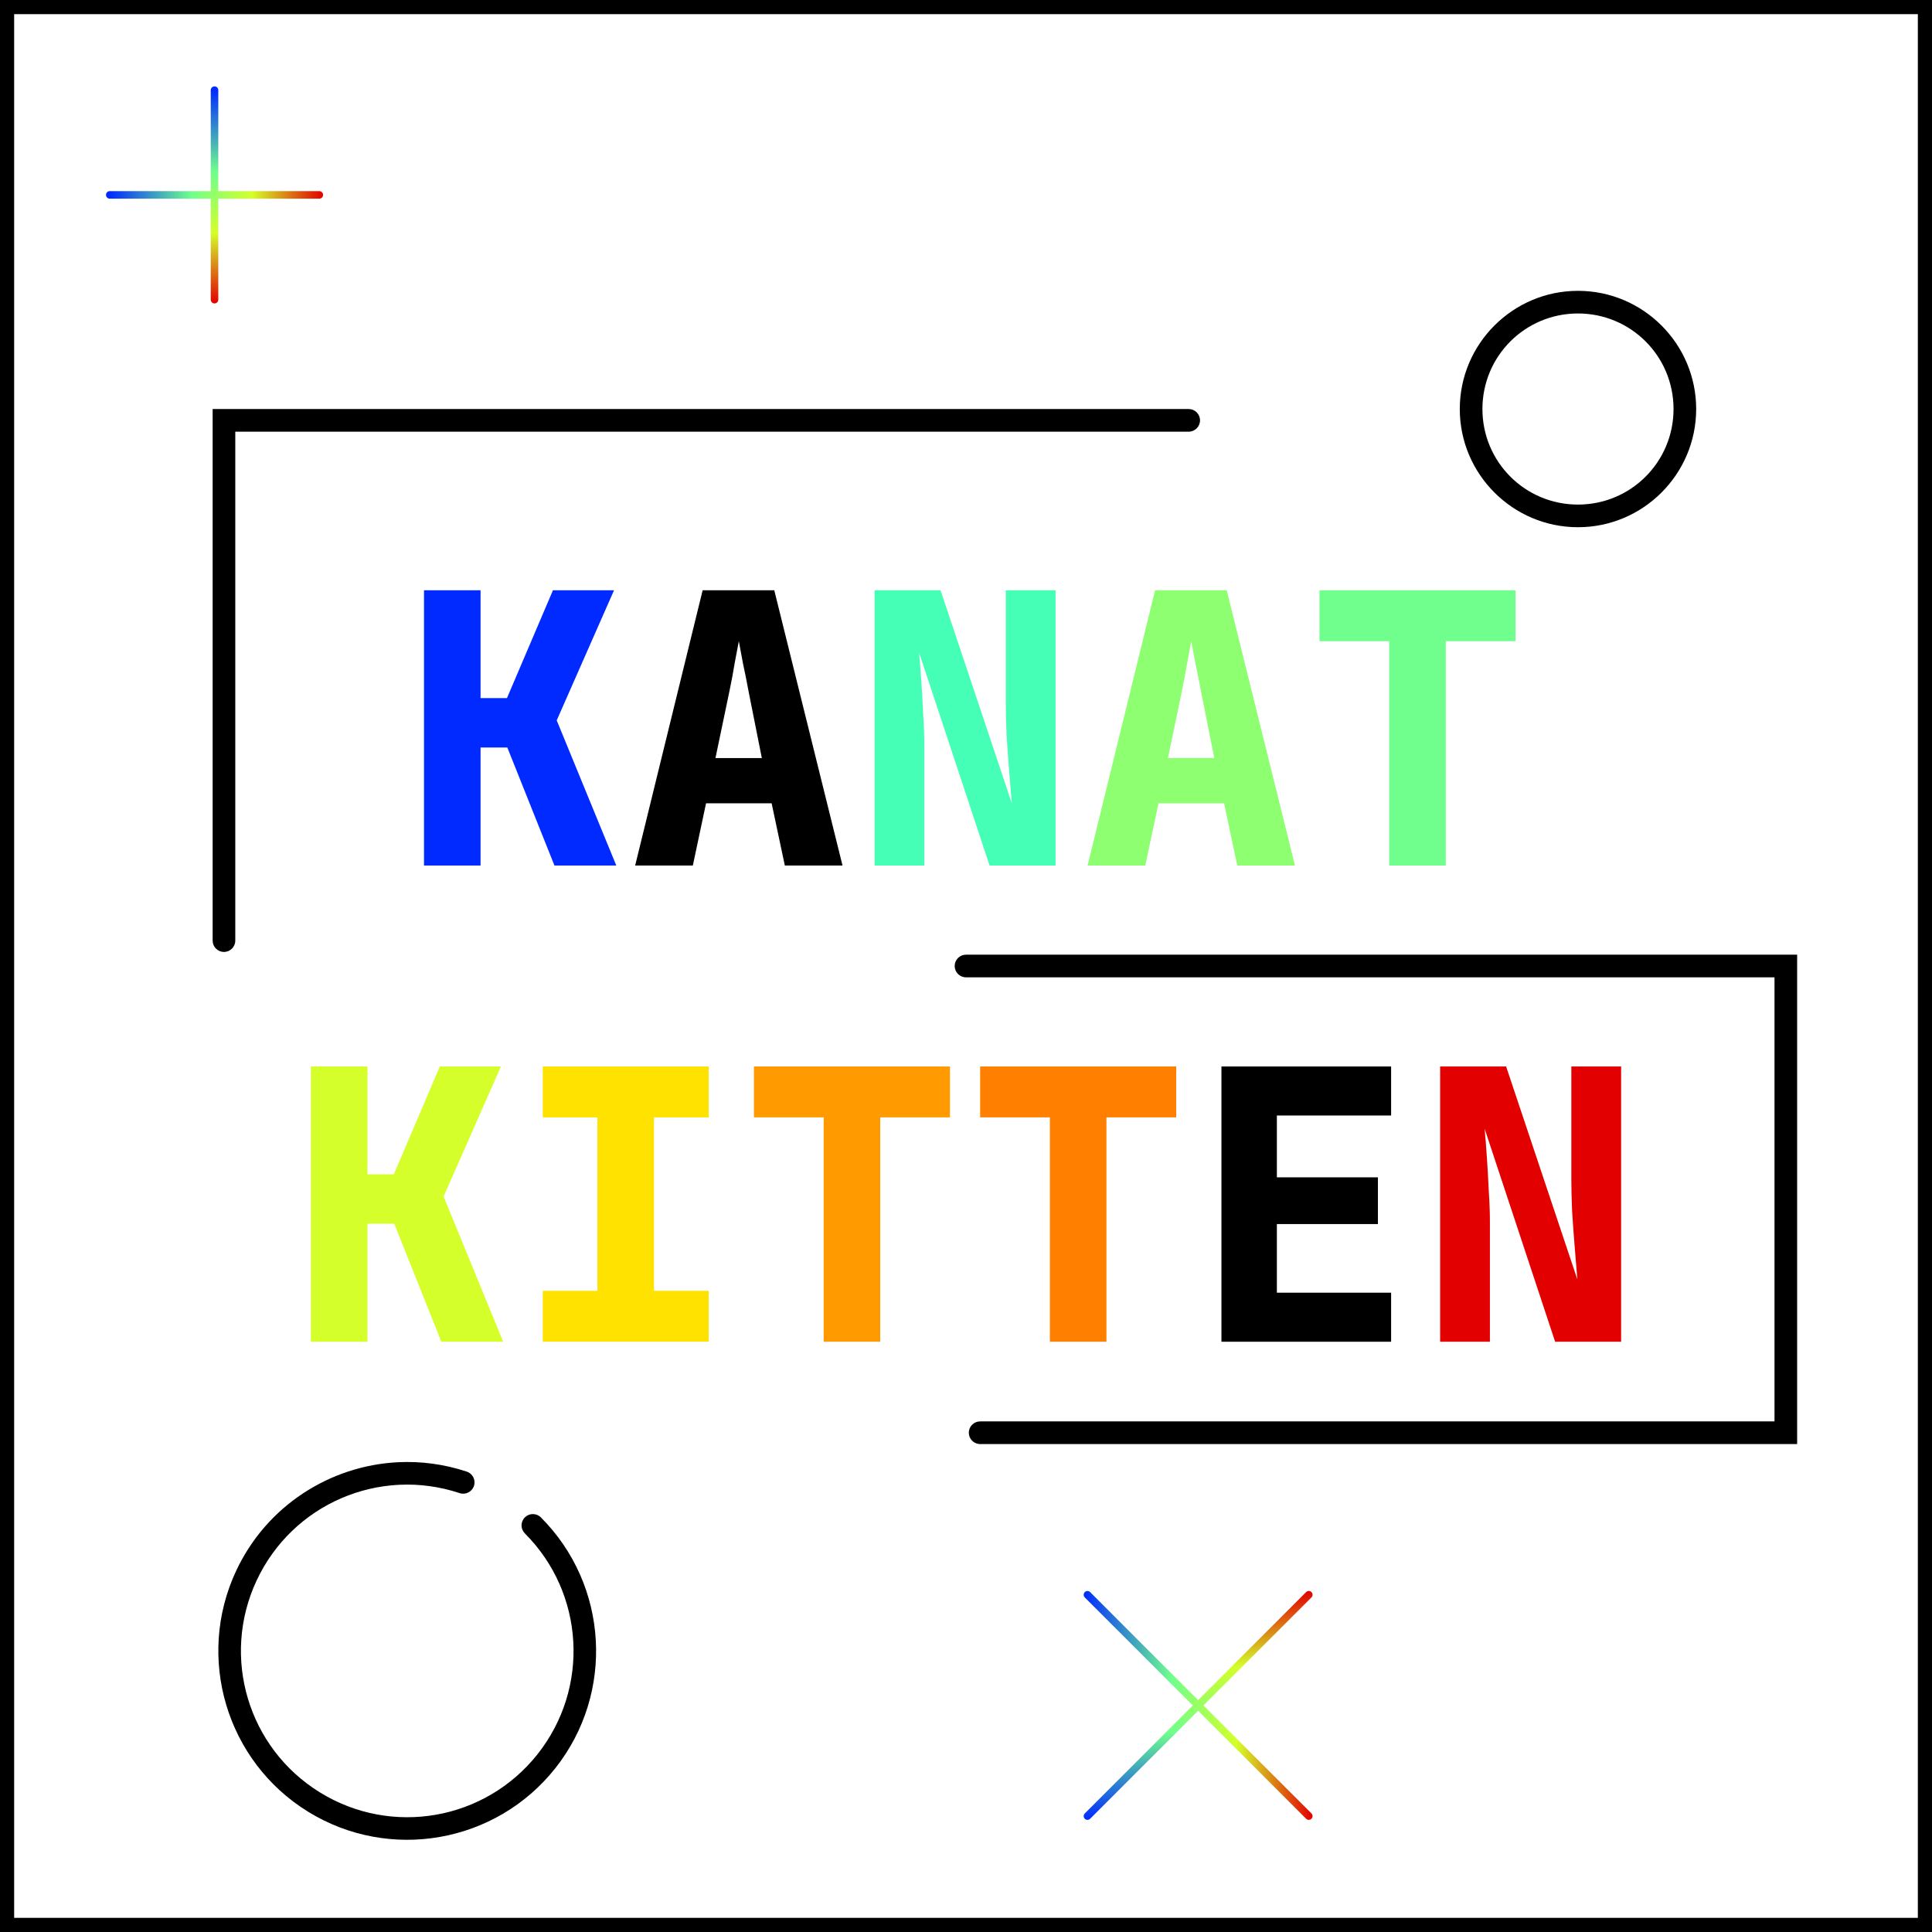
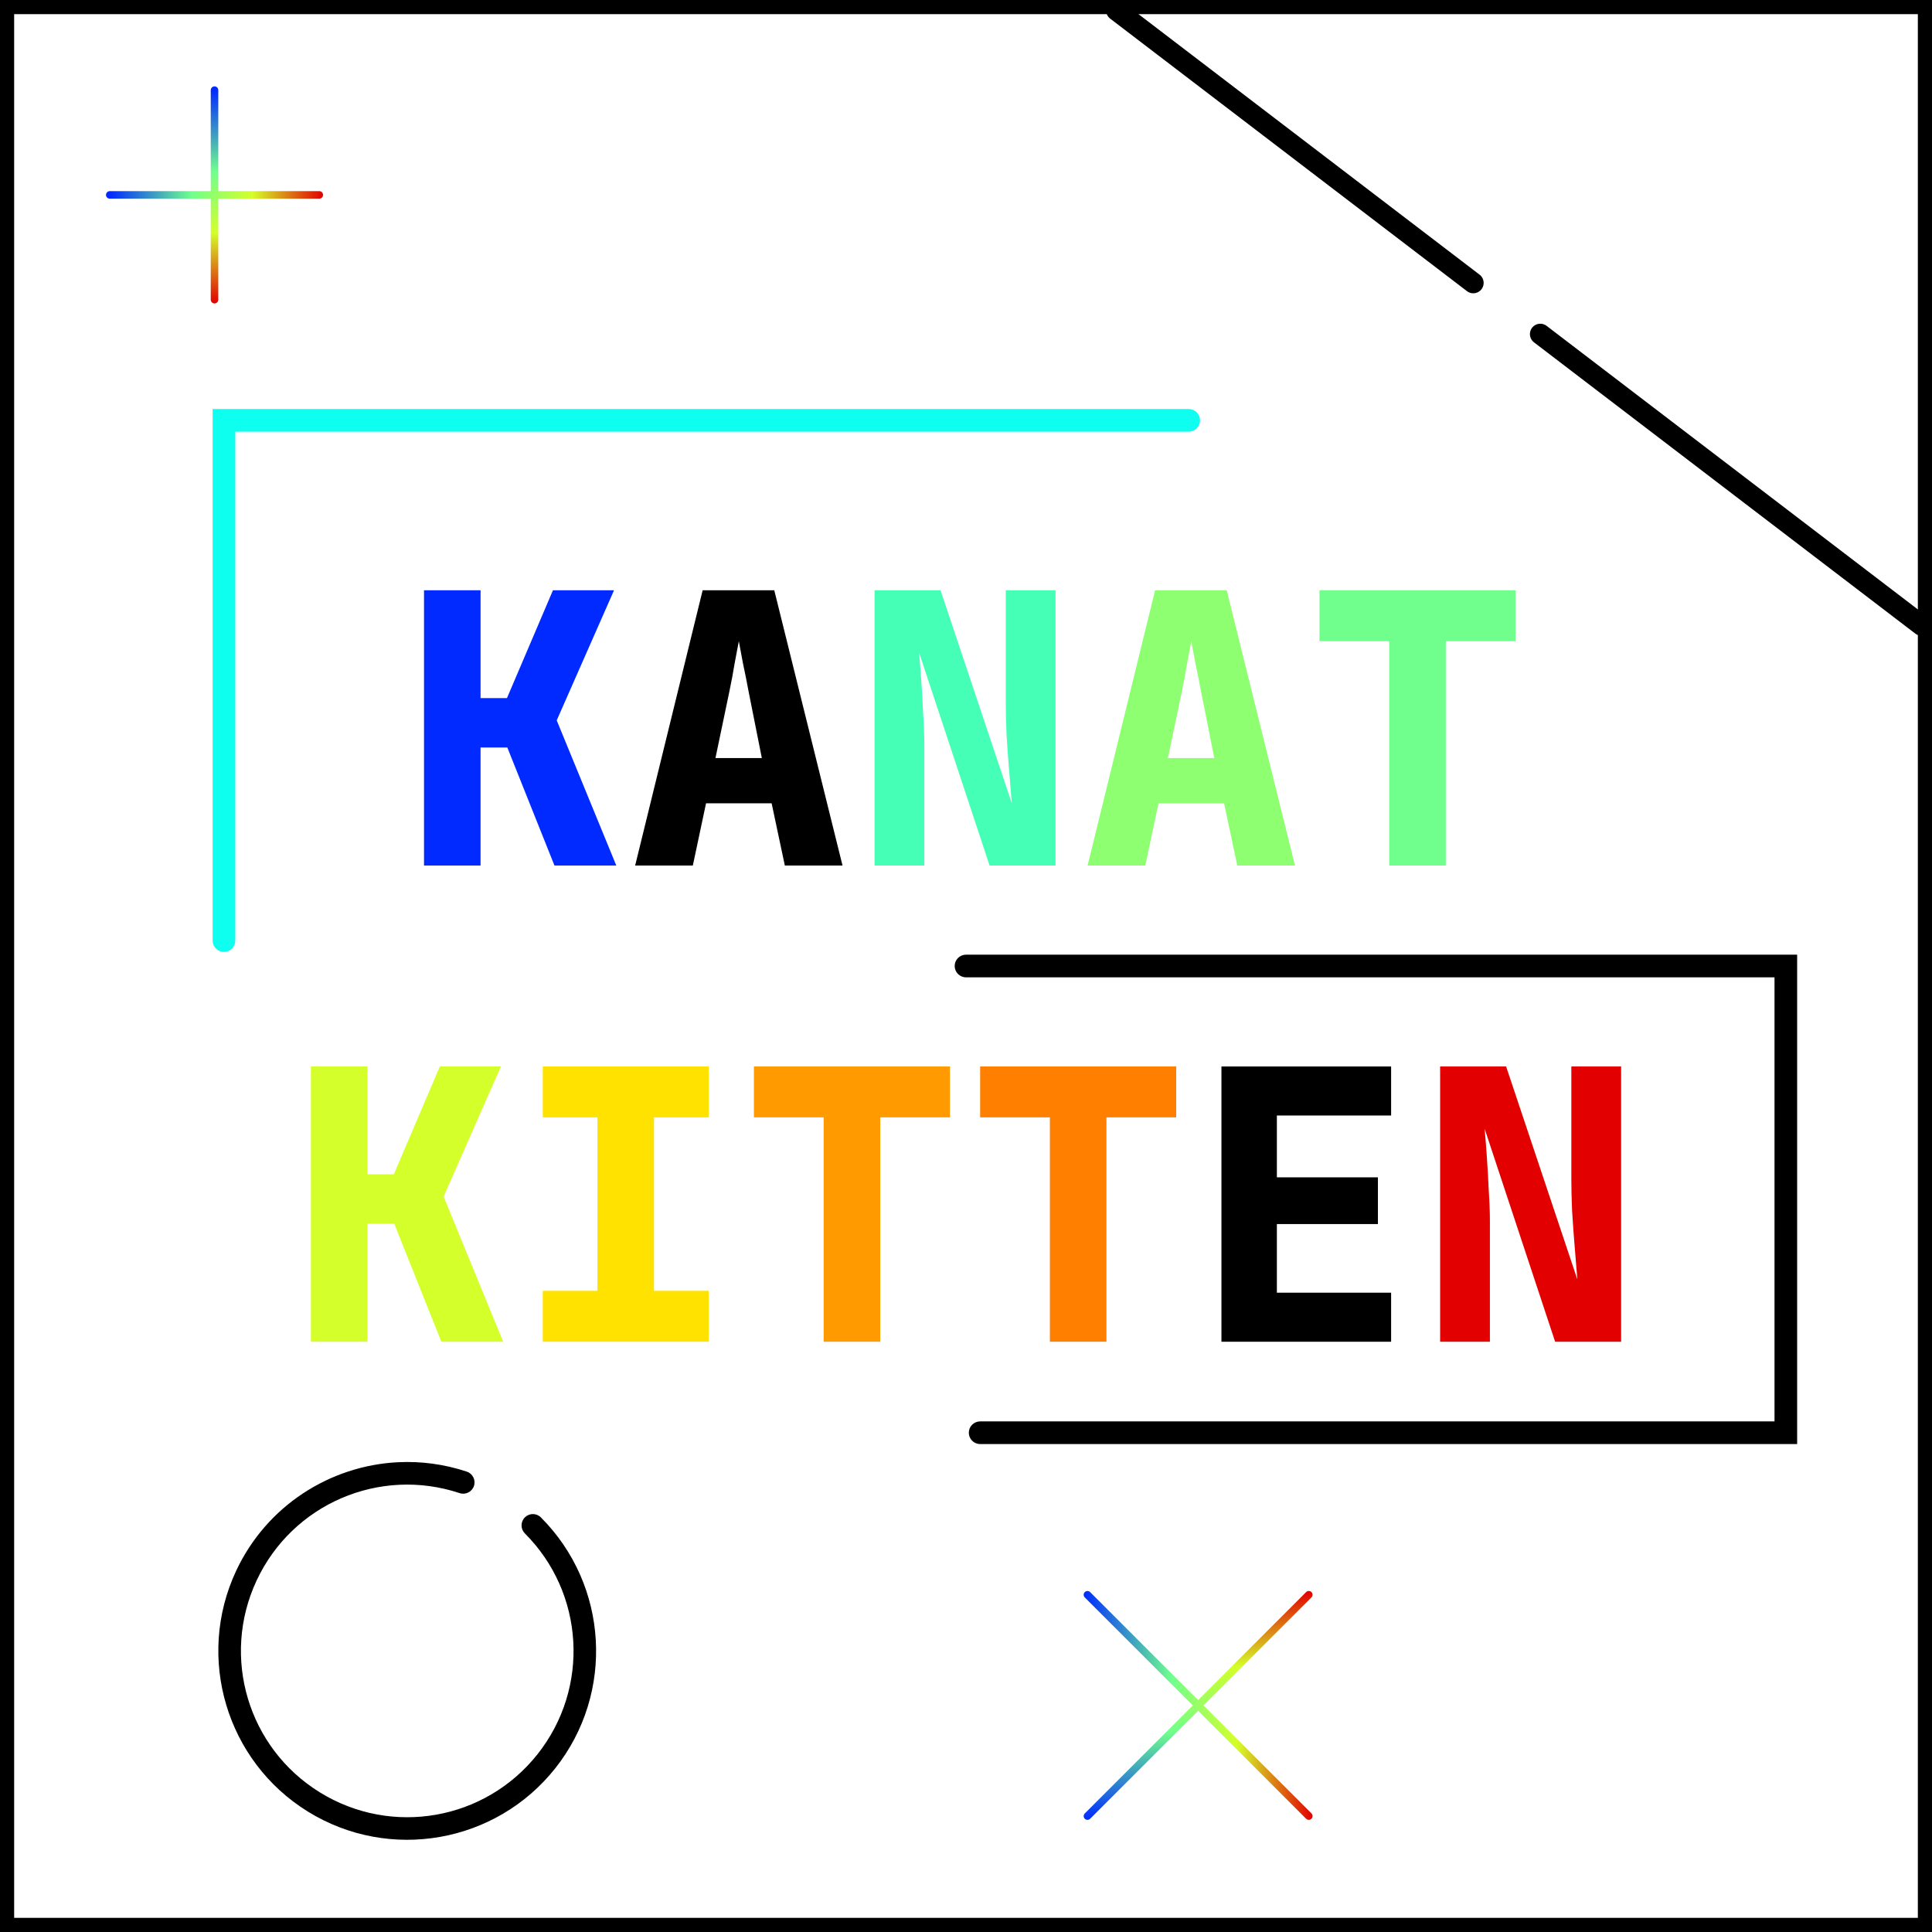
<svg xmlns="http://www.w3.org/2000/svg" xmlns:xlink="http://www.w3.org/1999/xlink" width="512" height="512" viewBox="0 0 512 512" version="1.1" id="svg1">
  <defs id="defs1">
+     <linearGradient id="linearGradient34">
+       <stop style="stop-color:#000000;stop-opacity:1;" offset="0" id="stop34" />
+       <stop style="stop-color:#0a0000;stop-opacity:1;" offset="0.328" id="stop37" />
+       <stop style="stop-color:#fe0000;stop-opacity:1;" offset="0.807" id="stop36" />
+       <stop style="stop-color:#f9c1c1;stop-opacity:1;" offset="1" id="stop35" />
+     </linearGradient>
+     <rect x="651.864" y="214.894" width="304.387" height="368.469" id="rect32" />
+     <linearGradient id="linearGradient4">
+       <stop style="stop-color:#002aff;stop-opacity:1;" offset="0" id="stop1" />
+       <stop style="stop-color:#70ff8d;stop-opacity:1;" offset="0.384" id="stop2" />
+       <stop style="stop-color:#d4ff2a;stop-opacity:1;" offset="0.668" id="stop3" />
+       <stop style="stop-color:#e20000;stop-opacity:1;" offset="1" id="stop4" />
+     </linearGradient>
    <linearGradient id="linearGradient54">
      <stop style="stop-color:#002aff;stop-opacity:1;" offset="0" id="stop55" />
      <stop style="stop-color:#70ff8d;stop-opacity:1;" offset="0.384" id="stop58" />
      <stop style="stop-color:#d4ff2a;stop-opacity:1;" offset="0.668" id="stop57" />
      <stop style="stop-color:#e20000;stop-opacity:1;" offset="1" id="stop56" />
    </linearGradient>
-     <linearGradient xlink:href="#linearGradient54" id="linearGradient56" x1="287.189" y1="451.955" x2="347.841" y2="451.955" gradientUnits="userSpaceOnUse" />
-     <linearGradient xlink:href="#linearGradient54" id="linearGradient58" gradientUnits="userSpaceOnUse" x1="287.189" y1="451.955" x2="347.841" y2="451.955" gradientTransform="matrix(0,-1,-1,0,769.4693,769.4693)" />
-     <linearGradient xlink:href="#linearGradient54" id="linearGradient60" gradientUnits="userSpaceOnUse" x1="29.088" y1="51.652" x2="85.614" y2="52.652" />
-     <linearGradient xlink:href="#linearGradient54" id="linearGradient64" gradientUnits="userSpaceOnUse" x1="56.851" y1="23.889" x2="55.851" y2="80.415" />
+     <linearGradient xlink:href="#linearGradient54" id="linearGradient56" x1="287.189" y1="451.955" x2="347.841" y2="451.955" gradientUnits="userSpaceOnUse" gradientTransform="translate(-536.9592,-16.57281)" />
+     <linearGradient xlink:href="#linearGradient54" id="linearGradient58" gradientUnits="userSpaceOnUse" x1="287.189" y1="451.955" x2="347.841" y2="451.955" gradientTransform="matrix(0,-1,-1,0,232.5101,752.8965)" />
+     <linearGradient xlink:href="#linearGradient4" id="linearGradient60" gradientUnits="userSpaceOnUse" x1="29.088" y1="51.652" x2="85.614" y2="52.652" gradientTransform="translate(-536.9592,-16.57281)" />
+     <linearGradient xlink:href="#linearGradient54" id="linearGradient64" gradientUnits="userSpaceOnUse" x1="56.851" y1="23.889" x2="55.851" y2="80.415" gradientTransform="translate(-536.9592,-16.57281)" />
+     <linearGradient xlink:href="#linearGradient34" id="linearGradient35" x1="-76.627" y1="444.822" x2="-495.367" y2="5.169" gradientUnits="userSpaceOnUse" gradientTransform="translate(0.5415185,12.5322)" />
  </defs>
-   <g id="layer1">
-     <g id="text1" style="font-size:99.92px;stroke-width:1.041" aria-label="KANAT&#10;KITTEN">
+   <g id="layer1-7" transform="translate(1062.709,20.32281)">
+     <path style="fill:#000000;stroke:none;stroke-width:5;stroke-dasharray:none" d="m -243.834,241.687 -37.125,-2.26" id="path43-0" />
+     <path id="rect31" style="fill:url(#linearGradient35);fill-opacity:1;stroke:none;stroke-width:5.5;stroke-linecap:round;stroke-opacity:1;paint-order:fill markers stroke" d="M -494.826,17.702 V 457.354 H -76.086 V 17.702 Z m 26.508,26.699 h 80.908 v 21.006 h -28.785 v 92.576 h -23.34 V 65.407 h -28.783 z m 118.871,0 h 29.562 l 28.162,113.582 h -23.805 l -5.445,-25.672 h -27.074 l -5.445,25.672 h -23.805 z m 67.84,0 h 80.906 v 21.006 h -28.783 v 92.576 h -23.34 V 65.407 h -28.783 z m 97.4,0 h 23.338 v 44.188 h 26.141 v -44.188 h 23.338 V 157.983 h -23.338 v -48.389 h -26.141 v 48.389 h -23.338 z m -150.303,21.006 c -0.415,2.178 -0.985,5.185 -1.711,9.023 -0.622,3.838 -1.35,7.728 -2.18,11.67 l -5.756,27.539 h 19.139 l -5.447,-27.383 c -0.726,-3.942 -1.504,-7.832 -2.334,-11.67 -0.726,-3.942 -1.296,-7.001 -1.711,-9.18 z m -87.131,119.027 h 80.908 v 21.006 h -28.785 v 92.576 h -23.34 v -92.576 h -28.783 z m 97.4,0 h 23.338 v 44.189 h 26.141 v -44.189 h 23.338 v 113.582 h -23.338 v -48.389 h -26.141 v 48.389 h -23.338 z m 95.533,0 h 70.018 v 20.227 h -47.145 v 25.518 h 41.697 v 19.293 h -41.697 v 28.318 h 47.145 v 20.227 h -70.018 z M -427.242,322.913 c 7.676,0 14.315,1.451 19.916,4.355 5.705,2.801 10.113,6.743 13.225,11.826 3.216,5.083 4.824,11.097 4.824,18.047 h -23.34 c 0,-4.564 -1.295,-8.038 -3.889,-10.424 -2.489,-2.386 -6.069,-3.578 -10.736,-3.578 -4.668,0 -8.299,1.192 -10.893,3.578 -2.489,2.386 -3.734,5.86 -3.734,10.424 v 48.234 c 0,4.46 1.245,7.936 3.734,10.426 2.593,2.386 6.225,3.578 10.893,3.578 4.668,0 8.247,-1.192 10.736,-3.578 2.593,-2.489 3.889,-5.965 3.889,-10.426 v -10.58 h -16.803 v -19.76 h 40.143 v 30.34 c 0,6.846 -1.609,12.862 -4.824,18.049 -3.112,5.083 -7.52,9.076 -13.225,11.98 -5.601,2.801 -12.24,4.201 -19.916,4.201 -7.572,0 -14.211,-1.401 -19.916,-4.201 -5.705,-2.904 -10.165,-6.898 -13.381,-11.98 -3.112,-5.186 -4.668,-11.203 -4.668,-18.049 v -48.234 c 0,-6.95 1.556,-12.964 4.668,-18.047 3.216,-5.083 7.676,-9.026 13.381,-11.826 5.705,-2.904 12.344,-4.355 19.916,-4.355 z m 92.732,0 c 11.41,0 20.486,3.215 27.229,9.646 6.742,6.327 10.113,15.04 10.113,26.139 v 45.123 c 0,10.995 -3.371,19.708 -10.113,26.139 -6.742,6.431 -15.818,9.646 -27.229,9.646 -11.41,0 -20.486,-3.215 -27.229,-9.646 -6.742,-6.431 -10.113,-15.143 -10.113,-26.139 v -45.123 c 0,-11.099 3.371,-19.811 10.113,-26.139 6.742,-6.431 15.818,-9.646 27.229,-9.646 z m 78.418,1.555 h 29.562 l 28.162,113.582 h -23.805 l -5.445,-25.672 h -27.074 l -5.445,25.672 h -23.805 z m 67.838,0 h 80.908 v 21.006 h -28.783 v 92.576 h -23.34 v -92.576 h -28.785 z m -146.256,18.672 c -9.336,0 -14.004,4.666 -14.004,14.002 v 48.234 c 0,9.336 4.668,14.004 14.004,14.004 9.336,0 14.004,-4.668 14.004,-14.004 v -48.234 c 0,-9.336 -4.668,-14.002 -14.004,-14.002 z m 93.355,2.334 c -0.415,2.178 -0.985,5.185 -1.711,9.023 -0.622,3.838 -1.35,7.728 -2.18,11.67 l -5.756,27.539 h 19.137 l -5.445,-27.383 c -0.726,-3.942 -1.504,-7.832 -2.334,-11.67 -0.726,-3.942 -1.296,-7.001 -1.711,-9.18 z" />
+     <path style="fill:#1cffe2;fill-opacity:1;stroke:none;stroke-width:5.5;stroke-linecap:round;stroke-opacity:1;paint-order:fill markers stroke" id="path49" d="m -58.752,255.913 a 53.379,18.359 0 0 1 2.476,24.396 53.379,18.359 0 0 1 -70.165,3.677 53.379,18.359 0 0 1 -18.76,-23.543 53.379,18.359 0 0 1 65.811,-9.141" />
+     <path style="fill:#1cffe2;fill-opacity:1;stroke:none;stroke-width:5.5;stroke-linecap:round;stroke-opacity:1;paint-order:fill markers stroke" id="path50" d="m -456.214,5.131 a 53.379,18.359 0 0 1 2.476,24.396 53.379,18.359 0 0 1 -70.165,3.677 53.379,18.359 0 0 1 -18.76,-23.543 53.379,18.359 0 0 1 65.811,-9.141" />
+   </g>
+   <g id="layer1" transform="translate(536.9592,16.57281)">
+     <g id="text1" style="font-size:99.92px;stroke-width:1.041" aria-label="KANAT&#10;KITTEN" transform="translate(-536.9592,-16.57281)">
      <path style="font-weight:800;font-family:'JetBrainsMono Nerd Font Mono';-inkscape-font-specification:'JetBrainsMono Nerd Font Mono Ultra-Bold';text-align:center;text-anchor:middle;fill:#70ff8d" d="m 368.16,229.373 v -59.452 h -18.485 v -13.489 h 51.958 v 13.489 h -18.485 v 59.452 z" id="path36" />
      <path style="font-weight:800;font-family:'JetBrainsMono Nerd Font Mono';-inkscape-font-specification:'JetBrainsMono Nerd Font Mono Ultra-Bold';text-align:center;text-anchor:middle;fill:#8dff70" d="m 288.224,229.373 17.886,-72.941 h 18.985 L 343.18,229.373 h -15.288 l -3.497,-16.487 h -17.386 l -3.497,16.487 z m 21.283,-28.477 h 12.29 l -3.497,-17.586 q -0.699,-3.797 -1.499,-7.494 -0.699,-3.797 -1.099,-5.895 -0.4,2.098 -1.099,5.795 -0.6,3.697 -1.399,7.494 z" id="path35" />
      <path style="font-weight:800;font-family:'JetBrainsMono Nerd Font Mono';-inkscape-font-specification:'JetBrainsMono Nerd Font Mono Ultra-Bold';text-align:center;text-anchor:middle;fill:#46ffb7" d="m 231.77,229.373 v -72.941 h 17.486 l 18.885,56.455 q -0.3,-3.697 -0.699,-8.493 -0.4,-4.896 -0.699,-9.692 -0.2,-4.896 -0.2,-8.293 v -29.976 h 13.189 v 72.941 h -17.486 l -18.685,-56.455 q 0.3,3.197 0.6,7.594 0.3,4.396 0.5,8.893 0.3,4.496 0.3,7.994 v 31.974 z" id="path34" />
      <path style="font-weight:800;font-family:'JetBrainsMono Nerd Font Mono';-inkscape-font-specification:'JetBrainsMono Nerd Font Mono Ultra-Bold';text-align:center;text-anchor:middle;fill:#000000;fill-opacity:1" d="m 168.321,229.373 17.886,-72.941 h 18.985 l 18.085,72.941 h -15.288 l -3.497,-16.487 h -17.386 l -3.497,16.487 z m 21.283,-28.477 h 12.29 l -3.497,-17.586 q -0.699,-3.797 -1.499,-7.494 -0.699,-3.797 -1.099,-5.895 -0.4,2.098 -1.099,5.795 -0.6,3.697 -1.399,7.494 z" id="path33" />
      <path style="font-weight:800;font-family:'JetBrainsMono Nerd Font Mono';-inkscape-font-specification:'JetBrainsMono Nerd Font Mono Ultra-Bold';text-align:center;text-anchor:middle;fill:#002aff" d="m 112.366,229.373 v -72.941 h 14.988 v 28.577 h 6.994 l 12.19,-28.577 h 16.187 l -15.188,34.472 15.787,38.469 h -16.387 l -12.49,-31.275 h -7.094 v 31.275 z" id="path26" />
      <path style="font-weight:800;font-family:'JetBrainsMono Nerd Font Mono';-inkscape-font-specification:'JetBrainsMono Nerd Font Mono Ultra-Bold';text-align:center;text-anchor:middle;fill:#e20000" d="m 381.649,355.568 v -72.941 h 17.486 l 18.885,56.455 q -0.3,-3.697 -0.699,-8.493 -0.4,-4.896 -0.699,-9.692 -0.2,-4.896 -0.2,-8.293 v -29.976 h 13.189 v 72.941 h -17.486 l -18.685,-56.455 q 0.3,3.197 0.6,7.594 0.3,4.396 0.5,8.893 0.3,4.496 0.3,7.994 v 31.974 z" id="path41" />
      <path style="font-weight:800;font-family:'JetBrainsMono Nerd Font Mono';-inkscape-font-specification:'JetBrainsMono Nerd Font Mono Ultra-Bold';text-align:center;text-anchor:middle;fill:#000000;fill-opacity:1" d="m 323.696,355.568 v -72.941 h 44.964 v 12.99 h -30.276 v 16.387 h 26.779 v 12.39 h -26.779 v 18.185 h 30.276 v 12.99 z" id="path40" />
      <path style="font-weight:800;font-family:'JetBrainsMono Nerd Font Mono';-inkscape-font-specification:'JetBrainsMono Nerd Font Mono Ultra-Bold';text-align:center;text-anchor:middle;fill:#ff7f00" d="m 278.232,355.568 v -59.452 h -18.485 v -13.489 h 51.958 v 13.489 h -18.485 v 59.452 z" id="path39" />
      <path style="font-weight:800;font-family:'JetBrainsMono Nerd Font Mono';-inkscape-font-specification:'JetBrainsMono Nerd Font Mono Ultra-Bold';text-align:center;text-anchor:middle;fill:#ff9b00" d="m 218.28,355.568 v -59.452 h -18.485 v -13.489 h 51.958 v 13.489 h -18.485 v 59.452 z" id="path38" />
      <path style="font-weight:800;font-family:'JetBrainsMono Nerd Font Mono';-inkscape-font-specification:'JetBrainsMono Nerd Font Mono Ultra-Bold';text-align:center;text-anchor:middle;fill:#ffe200" d="m 143.84,355.568 v -13.489 h 14.488 v -45.963 h -14.488 v -13.489 h 43.965 v 13.489 h -14.488 v 45.963 h 14.488 v 13.489 z" id="path37" />
      <path style="font-weight:800;font-family:'JetBrainsMono Nerd Font Mono';-inkscape-font-specification:'JetBrainsMono Nerd Font Mono Ultra-Bold';text-align:center;text-anchor:middle;fill:#d4ff2a" d="m 82.39,355.568 v -72.941 h 14.988 v 28.577 h 6.994 l 12.19,-28.577 h 16.187 l -15.188,34.472 15.787,38.469 H 116.962 l -12.49,-31.275 h -7.094 v 31.275 z" id="path27" />
    </g>
-     <path style="baseline-shift:baseline;display:inline;overflow:visible;vector-effect:none;stroke-linecap:round;enable-background:accumulate;stop-color:#000000;stop-opacity:1;opacity:1;fill:#000000;fill-opacity:1" d="m 56.352,108.396 v 140.877 a 3,3 0 0 0 3,3 3,3 0 0 0 3,-3 V 114.396 H 315.016 a 3,3 0 0 0 3,-3 3,3 0 0 0 -3,-3 z" id="path42" />
-     <path style="fill:#000000;stroke:none;stroke-width:5;stroke-dasharray:none" d="M 293.125,258.26 256,256" id="path43" />
-     <path style="baseline-shift:baseline;display:inline;overflow:visible;vector-effect:none;stroke-linecap:round;enable-background:accumulate;stop-color:#000000;stop-opacity:1;opacity:1" d="m 256,253 a 3,3 0 0 0 -3,3 3,3 0 0 0 3,3 H 470.262 V 376.688 H 259.746 a 3,3 0 0 0 -3,3 3,3 0 0 0 3,3 H 476.262 V 253 Z" id="path44" />
-     <path style="fill:none;stroke:url(#linearGradient64);stroke-width:2;stroke-dasharray:none;stroke-linecap:round;font-variation-settings:normal;opacity:1;vector-effect:none;fill-opacity:1;stroke-linejoin:miter;stroke-miterlimit:4;stroke-dashoffset:0;stroke-opacity:1;-inkscape-stroke:none;stop-color:#000000;stop-opacity:1" d="M 56.851,23.889 V 79.415" id="path45" />
-     <path style="fill:none;stroke:url(#linearGradient60);stroke-width:2;stroke-dasharray:none;stroke-linecap:round;font-variation-settings:normal;opacity:1;vector-effect:none;fill-opacity:1;stroke-linejoin:miter;stroke-miterlimit:4;stroke-dashoffset:0;stroke-opacity:1;-inkscape-stroke:none;stop-color:#000000;stop-opacity:1" d="M 84.614,51.652 H 29.088" id="path46" />
-     <path style="font-variation-settings:normal;opacity:1;vector-effect:none;fill:none;fill-opacity:1;stroke:url(#linearGradient58);stroke-width:2;stroke-linecap:round;stroke-linejoin:miter;stroke-miterlimit:4;stroke-dasharray:none;stroke-dashoffset:0;stroke-opacity:1;-inkscape-stroke:none;stop-color:#000000;stop-opacity:1" d="M 346.841,422.629 288.189,481.281" id="path47" />
-     <path style="fill:none;stroke:url(#linearGradient56);stroke-width:2;stroke-linecap:round;stroke-dasharray:none" d="M 346.841,481.281 288.189,422.628" id="path48" />
-     <path style="baseline-shift:baseline;display:inline;overflow:visible;vector-effect:none;stroke-linecap:round;enable-background:accumulate;stop-color:#000000;stop-opacity:1;opacity:1;fill:#000000;fill-opacity:1" d="m 418.18,77.074 c -17.264,0 -31.322,14.059 -31.322,31.322 0,17.264 14.059,31.322 31.322,31.322 17.264,0 31.324,-14.059 31.324,-31.322 0,-17.264 -14.06,-31.322 -31.324,-31.322 z m 0,6 c 14.021,0 25.324,11.301 25.324,25.322 0,14.021 -11.303,25.322 -25.324,25.322 -14.021,0 -25.322,-11.301 -25.322,-25.322 0,-14.021 11.301,-25.322 25.322,-25.322 z" id="path71" />
-     <path style="baseline-shift:baseline;display:inline;overflow:visible;opacity:1;vector-effect:none;fill:#000000;fill-opacity:1;stroke-linecap:round;enable-background:accumulate;stop-color:#000000;stop-opacity:1" d="m 105.496,387.504 c -18.065,0.891 -34.882,11.577 -42.935,28.822 -10.738,22.993 -2.537,50.445 19.055,63.779 21.592,13.334 49.811,8.374 65.561,-11.525 15.749,-19.899 14.096,-48.503 -3.84,-66.455 a 3,3 0 0 0 -4.243,-7.8e-4 3,3 0 0 0 -0.003,4.241 c 15.819,15.833 17.271,40.941 3.381,58.491 -13.89,17.55 -38.658,21.904 -57.701,10.144 -19.043,-11.76 -26.243,-35.857 -16.772,-56.136 9.471,-20.279 32.568,-30.226 53.809,-23.172 a 3,3 0 0 0 3.794,-1.902 3,3 0 0 0 -1.902,-3.794 c -6.021,-1.999 -12.181,-2.79 -18.202,-2.493 z" id="path72" />
-     <path style="baseline-shift:baseline;display:inline;overflow:visible;vector-effect:none;stroke-linecap:round;paint-order:fill markers stroke;enable-background:accumulate;stop-color:#000000;stop-opacity:1;opacity:1;fill:#000000;fill-opacity:1" d="m -3.75,-3.75 v 519.5 h 519.5 V -3.75 Z m 7.5,7.5 h 504.5 v 504.5 H 3.75 Z" id="rect72" />
+     <path style="baseline-shift:baseline;display:inline;overflow:visible;opacity:1;vector-effect:none;fill:#0efff0;fill-opacity:1;stroke-linecap:round;enable-background:accumulate;stop-color:#000000;stop-opacity:1" d="M -480.608,91.824 V 232.701 a 3,3 0 0 0 3,3 3,3 0 0 0 3,-3 V 97.824 h 252.664 a 3,3 0 0 0 3,-3 3,3 0 0 0 -3,-3 z" id="path42" />
+     <path style="fill:#000000;stroke:none;stroke-width:5;stroke-dasharray:none" d="m -243.834,241.687 -37.125,-2.26" id="path43" />
+     <path style="baseline-shift:baseline;display:inline;overflow:visible;opacity:1;vector-effect:none;stroke-linecap:round;enable-background:accumulate;stop-color:#000000;stop-opacity:1" d="m -280.959,236.427 a 3,3 0 0 0 -3,3 3,3 0 0 0 3,3 h 214.262 v 117.688 h -210.516 a 3,3 0 0 0 -3,3 3,3 0 0 0 3,3 h 216.516 v -129.688 z" id="path44" />
+     <path style="font-variation-settings:normal;opacity:1;vector-effect:none;fill:none;fill-opacity:1;stroke:url(#linearGradient64);stroke-width:2;stroke-linecap:round;stroke-linejoin:miter;stroke-miterlimit:4;stroke-dasharray:none;stroke-dashoffset:0;stroke-opacity:1;-inkscape-stroke:none;stop-color:#000000;stop-opacity:1" d="M -480.109,7.316 V 62.842" id="path45" />
+     <path style="font-variation-settings:normal;opacity:1;vector-effect:none;fill:none;fill-opacity:1;stroke:url(#linearGradient60);stroke-width:2;stroke-linecap:round;stroke-linejoin:miter;stroke-miterlimit:4;stroke-dasharray:none;stroke-dashoffset:0;stroke-opacity:1;-inkscape-stroke:none;stop-color:#000000;stop-opacity:1" d="m -452.346,35.079 h -55.526" id="path46" />
+     <path style="font-variation-settings:normal;opacity:1;vector-effect:none;fill:none;fill-opacity:1;stroke:url(#linearGradient58);stroke-width:2;stroke-linecap:round;stroke-linejoin:miter;stroke-miterlimit:4;stroke-dasharray:none;stroke-dashoffset:0;stroke-opacity:1;-inkscape-stroke:none;stop-color:#000000;stop-opacity:1" d="m -190.118,406.056 -58.652,58.652" id="path47" />
+     <path style="fill:none;stroke:url(#linearGradient56);stroke-width:2;stroke-linecap:round;stroke-dasharray:none" d="m -190.118,464.708 -58.652,-58.652" id="path48" />
+     <path style="baseline-shift:baseline;display:inline;overflow:visible;opacity:1;vector-effect:none;fill:#000000;fill-opacity:1;stroke-linecap:round;enable-background:accumulate;stop-color:#000000;stop-opacity:1" d="m -431.463,370.931 c -18.065,0.891 -34.882,11.577 -42.935,28.822 -10.738,22.993 -2.537,50.445 19.055,63.779 21.592,13.334 49.811,8.374 65.561,-11.525 15.749,-19.899 14.096,-48.503 -3.84,-66.455 a 3,3 0 0 0 -4.243,-7.8e-4 3,3 0 0 0 -0.003,4.241 c 15.819,15.833 17.271,40.941 3.381,58.491 -13.89,17.55 -38.658,21.904 -57.701,10.144 -19.043,-11.76 -26.243,-35.857 -16.772,-56.136 9.471,-20.279 32.568,-30.226 53.809,-23.172 a 3,3 0 0 0 3.794,-1.902 3,3 0 0 0 -1.902,-3.794 c -6.021,-1.999 -12.181,-2.79 -18.202,-2.493 z" id="path72" />
+     <path style="baseline-shift:baseline;display:inline;overflow:visible;opacity:1;vector-effect:none;fill:#000000;fill-opacity:1;stroke-linecap:round;paint-order:fill markers stroke;enable-background:accumulate;stop-color:#000000;stop-opacity:1" d="M -540.709,-20.323 V 499.177 h 519.5 V -20.323 Z m 7.5,7.5 h 504.5 V 491.677 h -504.5 z" id="rect72" />
+     <path style="fill:#1c1c1c;stroke:#000000;stroke-width:5.5;stroke-linecap:round;stroke-dasharray:none;paint-order:fill markers stroke" d="m -241.084,-13.823 54.948,41.97 39.607,30.252 m 17.765,13.569 21.841,16.683 79.213,60.504" id="path1" />
+     <path style="baseline-shift:baseline;display:inline;overflow:visible;vector-effect:none;fill:#000000;fill-opacity:1;stroke-width:1;stroke-linecap:round;paint-order:fill markers stroke;enable-background:accumulate;stop-color:#000000" d="M -14.959,-16.573 V 495.427 H 497.51 V -16.573 Z m 7.398,7.392 H 490.111 V 488.035 H -7.561 Z" id="rect72-1" />
  </g>
</svg>
